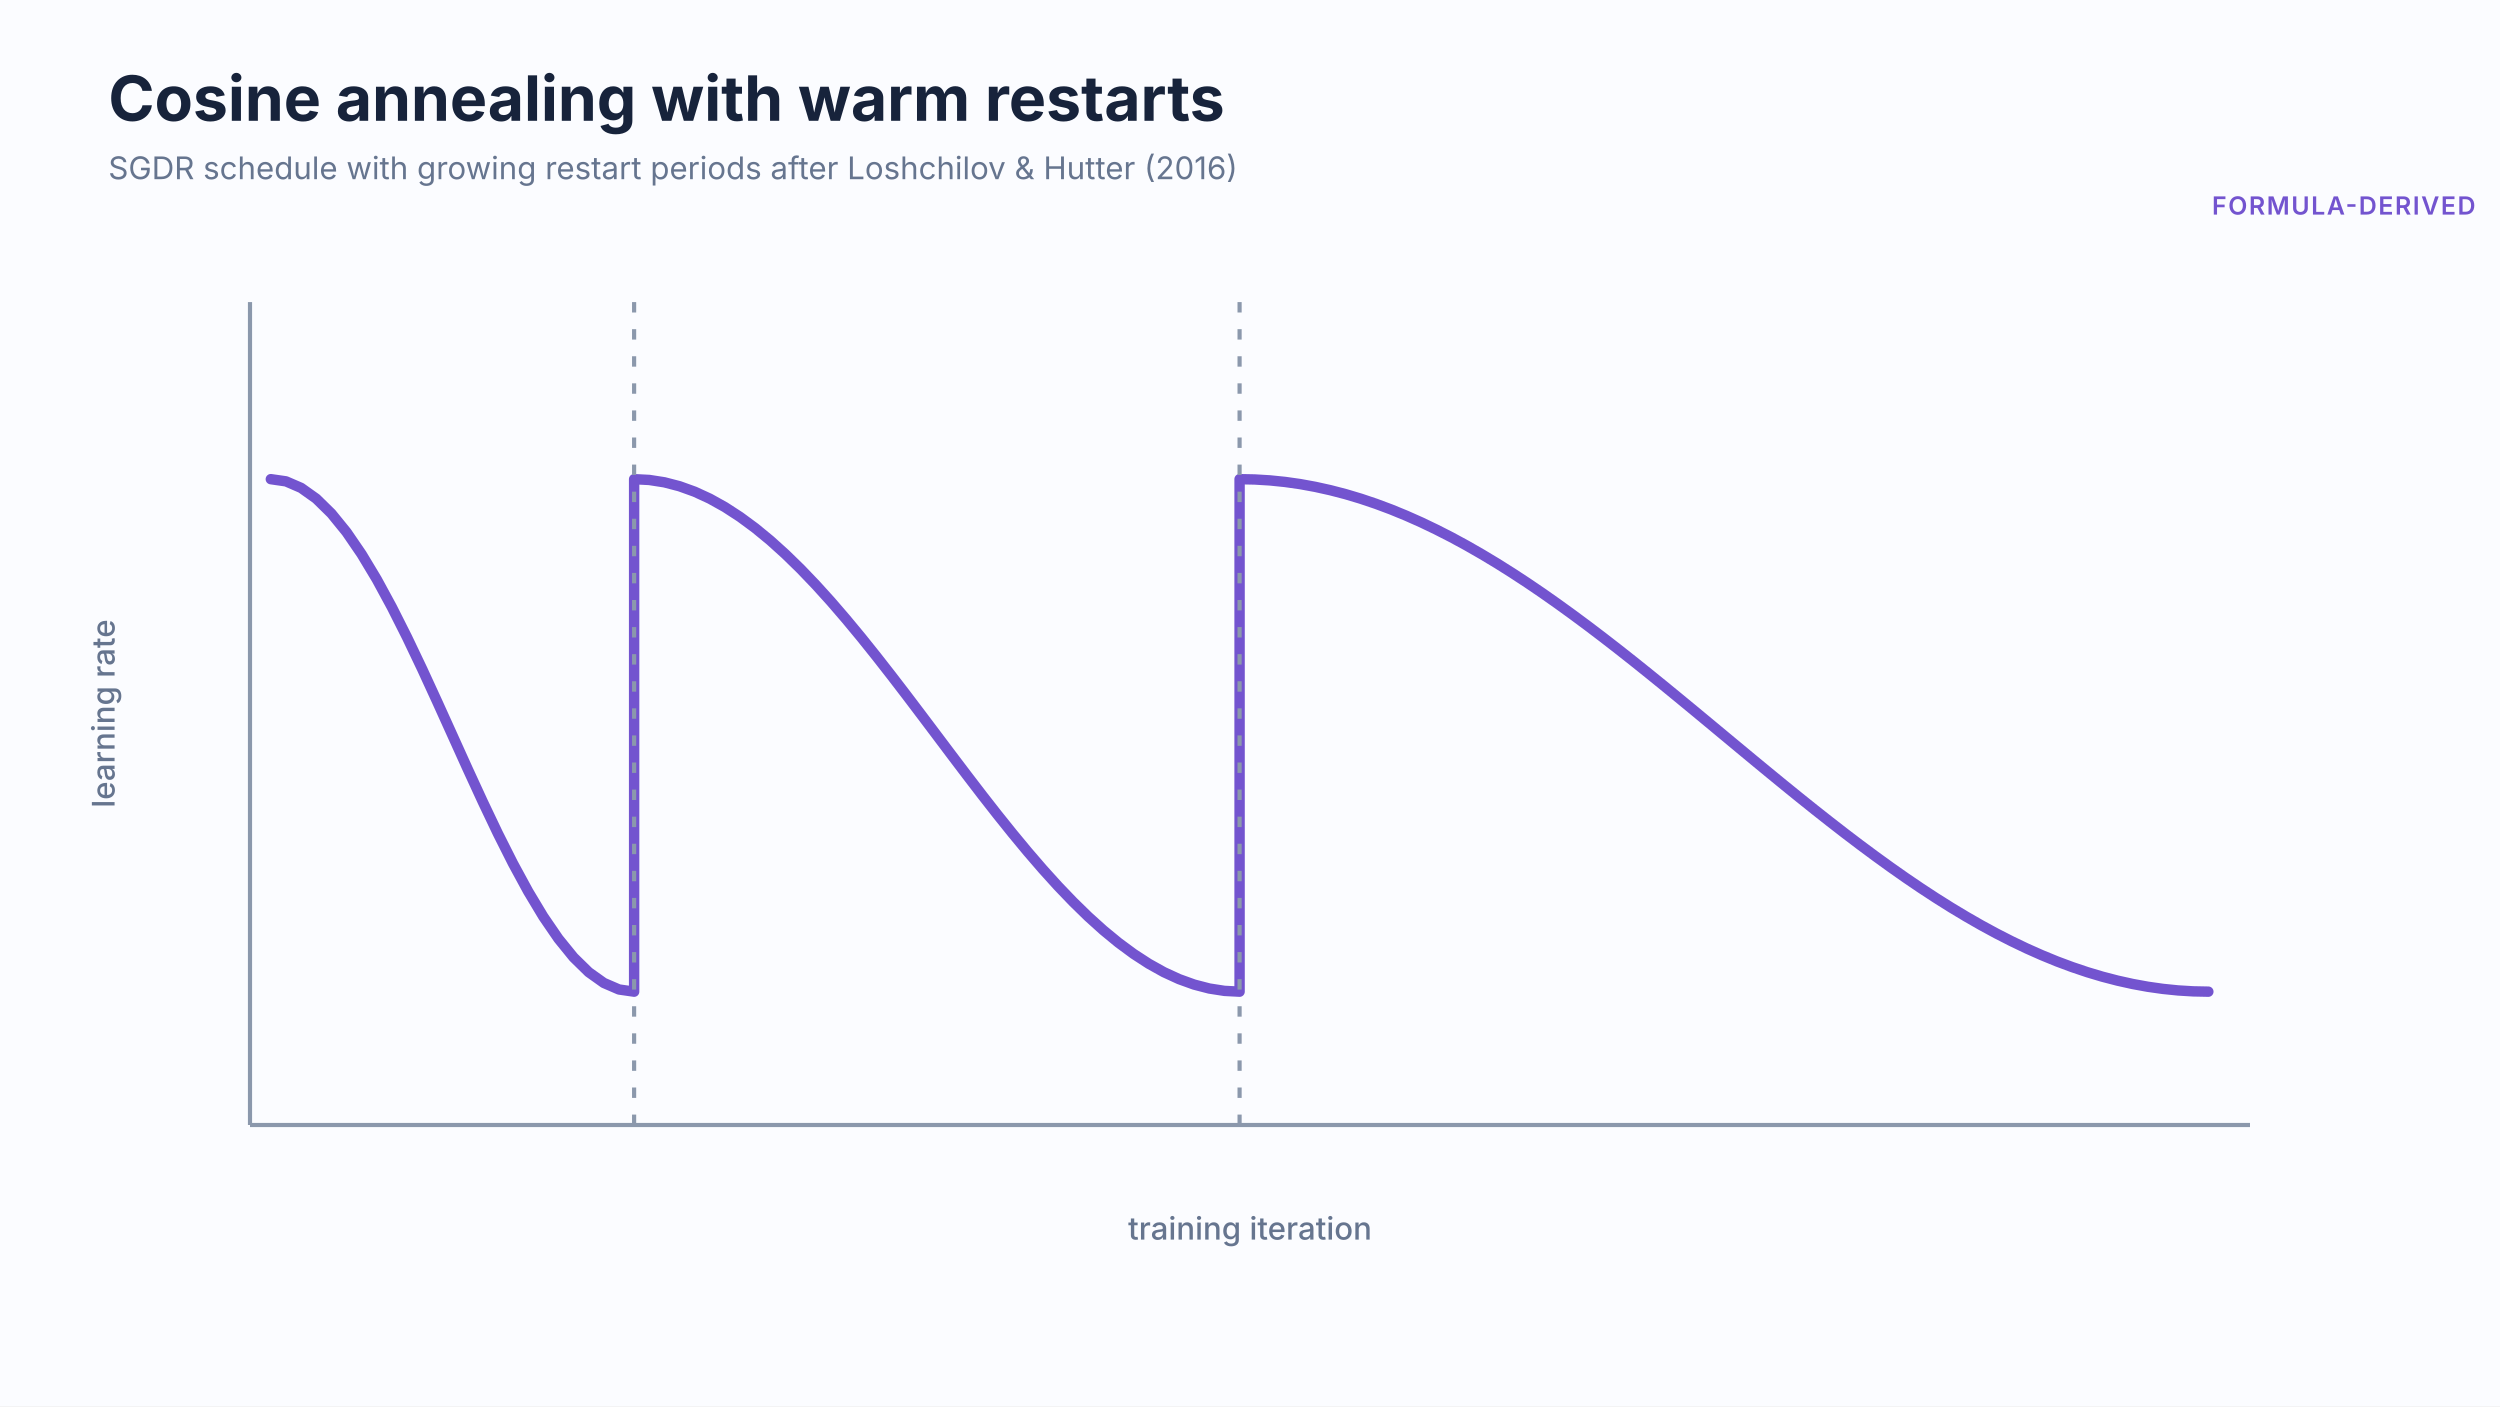
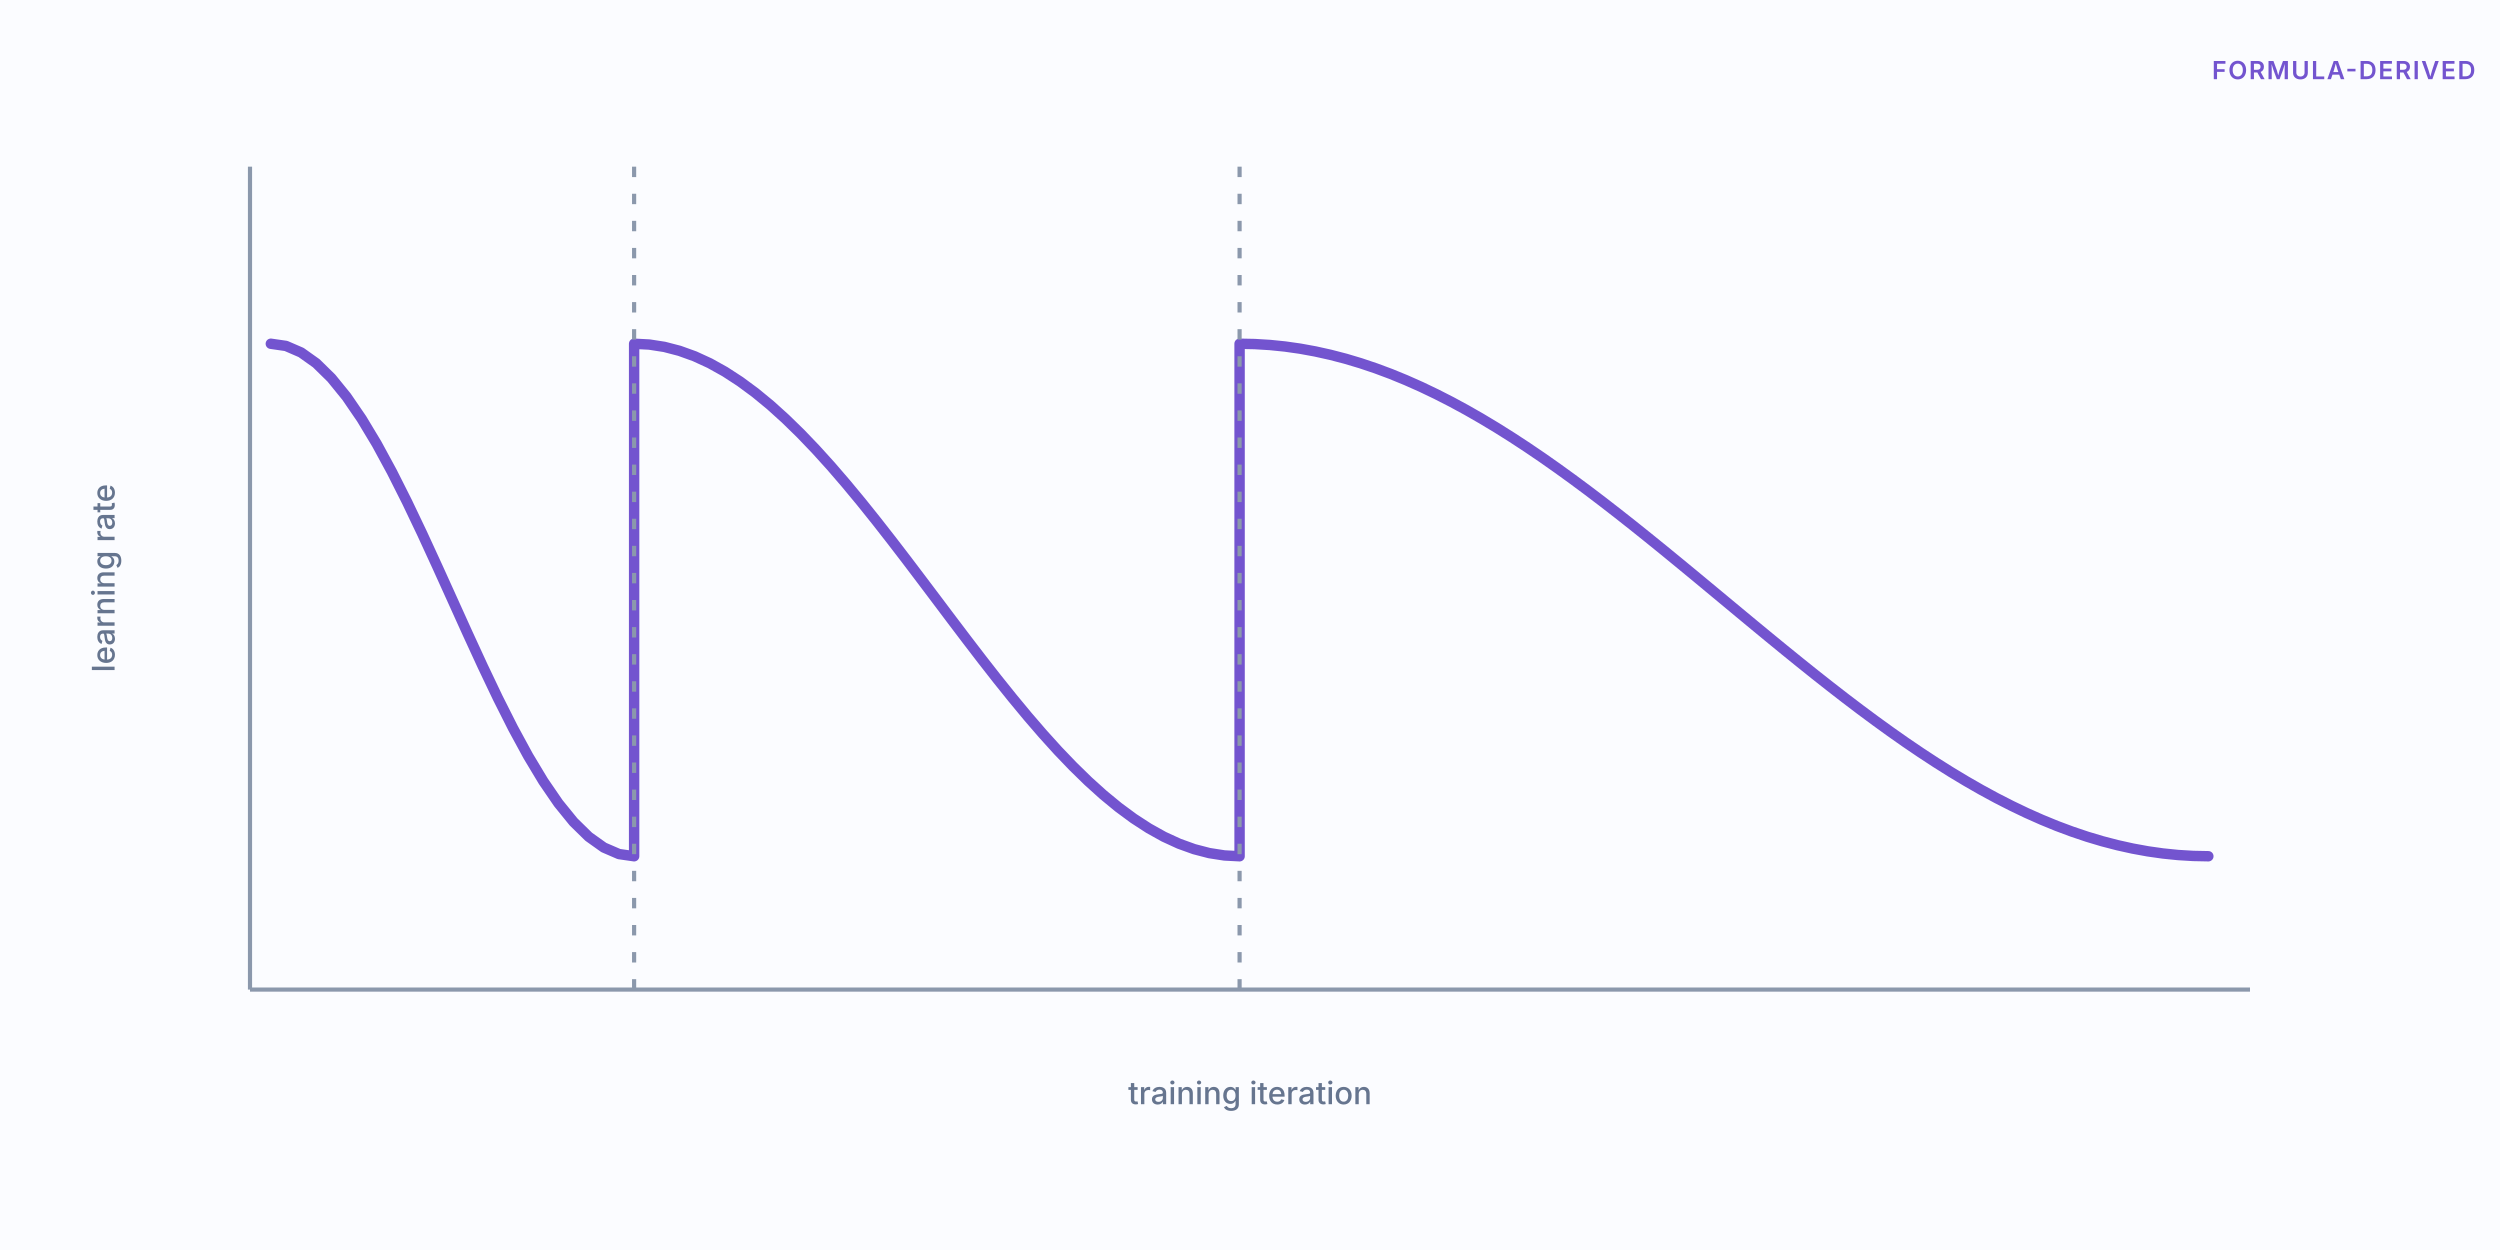
- <svg xmlns="http://www.w3.org/2000/svg" width="1200" height="675" viewBox="0 0 1200 675" role="img" aria-labelledby="svg-title svg-desc">
+ <svg xmlns="http://www.w3.org/2000/svg" width="1200" height="600" viewBox="0 0 1200 600" role="img" aria-labelledby="svg-title svg-desc">
  <defs>
    <marker id="arrow" viewBox="0 0 10 10" refX="9" refY="5" markerWidth="8" markerHeight="8" orient="auto-start-reverse">
      <path d="M0 0L10 5L0 10Z" fill="#34445f" />
    </marker>
    <marker id="arrow-blue" viewBox="0 0 10 10" refX="9" refY="5" markerWidth="8" markerHeight="8" orient="auto-start-reverse">
      <path d="M0 0L10 5L0 10Z" fill="#3972d5" />
    </marker>
    <marker id="arrow-violet" viewBox="0 0 10 10" refX="9" refY="5" markerWidth="8" markerHeight="8" orient="auto-start-reverse">
      <path d="M0 0L10 5L0 10Z" fill="#7354cf" />
    </marker>
    <linearGradient id="soft-gradient" x1="0" y1="0" x2="1" y2="1">
      <stop offset="0" stop-color="#eaf2ff" />
      <stop offset="1" stop-color="#f1edff" />
    </linearGradient>
    <style>
    .bg{fill:#fbfcff}.title{font:700 30px Inter,Arial,sans-serif;fill:#17233b}.subtitle{font:400 15px Inter,Arial,sans-serif;fill:#66758f}
    .label{font:500 19px Inter,Arial,sans-serif;fill:#263550}.strong{font-weight:700}.small{font:500 15px Inter,Arial,sans-serif}.tiny{font:500 13px Inter,Arial,sans-serif}.muted{fill:#66758f}
    .card{stroke-width:2.5}.blue{fill:#eaf2ff;stroke:#3972d5}.violet{fill:#f1edff;stroke:#7354cf}.red{fill:#fff0f0;stroke:#dc5963}.gold{fill:#fff7e6;stroke:#d3a23f}.green{fill:#eaf8f2;stroke:#38a479}.slate{fill:#f2f5f9;stroke:#72819a}.cyan{fill:#e9f9fb;stroke:#2b9aa5}
    .wire{fill:none;stroke:#34445f;stroke-width:3.5;stroke-linecap:round;stroke-linejoin:round}.wire2{fill:none;stroke:#3972d5;stroke-width:5;stroke-linecap:round;stroke-linejoin:round}.violet-line{fill:none;stroke:#7354cf;stroke-width:5;stroke-linecap:round;stroke-linejoin:round}.red-line{fill:none;stroke:#dc5963;stroke-width:5;stroke-linecap:round;stroke-linejoin:round}.green-line{fill:none;stroke:#38a479;stroke-width:5;stroke-linecap:round;stroke-linejoin:round}.dash{stroke-dasharray:10 9}
    .axis{fill:none;stroke:#8b98ac;stroke-width:2}.grid{stroke:#dce3ed;stroke-width:1.5}.node{fill:#fff;stroke:#34445f;stroke-width:3}.dot-blue{fill:#3972d5}.dot-violet{fill:#7354cf}.dot-red{fill:#dc5963}.dot-green{fill:#38a479}.paper-note{font:600 12px Inter,Arial,sans-serif;fill:#7354cf;letter-spacing:.06em}
    </style>
  </defs>
-   <rect class="bg" width="1200" height="675" />
-   <g id="figure-title">
-     <text x="52" y="58" class="title" text-anchor="start">Cosine annealing with warm restarts</text>
-     <text x="52" y="86" class="subtitle" text-anchor="start">SGDR schedule with growing restart periods after Loshchilov &amp; Hutter (2016)</text>
+   <rect class="bg" width="1200" height="600" />
+   <g id="figure-body" transform="translate(0,-65)">
+     <line x1="120" y1="540" x2="1080" y2="540" class="axis" />
+     <line x1="120" y1="540" x2="120" y2="145" class="axis" />
+     <text x="600" y="595" class="small muted" text-anchor="middle">training iteration</text>
+     <text x="55" y="342.5" class="small muted" text-anchor="middle" transform="rotate(-90 55 342.5)">learning rate</text>
+     <path d="M130.00,230.00 L137.27,231.05 L144.53,234.19 L151.80,239.36 L159.06,246.48 L166.33,255.42 L173.59,266.03 L180.86,278.12 L188.12,291.50 L195.39,305.93 L202.66,321.17 L209.92,336.95 L217.19,353.00 L224.45,369.05 L231.72,384.83 L238.98,400.07 L246.25,414.50 L253.52,427.88 L260.78,439.97 L268.05,450.58 L275.31,459.52 L282.58,466.64 L289.84,471.81 L297.11,474.95 L304.38,476.00 L304.38,230.00 L311.64,230.38 L318.91,231.51 L326.17,233.40 L333.44,236.02 L340.70,239.36 L347.97,243.41 L355.23,248.13 L362.50,253.49 L369.77,259.47 L377.03,266.03 L384.30,273.12 L391.56,280.70 L398.83,288.73 L406.09,297.16 L413.36,305.93 L420.62,314.99 L427.89,324.29 L435.16,333.76 L442.42,343.35 L449.69,353.00 L456.95,362.65 L464.22,372.24 L471.48,381.71 L478.75,391.01 L486.02,400.07 L493.28,408.84 L500.55,417.27 L507.81,425.30 L515.08,432.88 L522.34,439.97 L529.61,446.53 L536.88,452.51 L544.14,457.87 L551.41,462.59 L558.67,466.64 L565.94,469.98 L573.20,472.60 L580.47,474.49 L587.73,475.62 L595.00,476.00 L595.00,230.00 L602.27,230.15 L609.53,230.59 L616.80,231.33 L624.06,232.36 L631.33,233.69 L638.59,235.30 L645.86,237.19 L653.12,239.36 L660.39,241.81 L667.66,244.52 L674.92,247.50 L682.19,250.73 L689.45,254.21 L696.72,257.92 L703.98,261.86 L711.25,266.03 L718.52,270.40 L725.78,274.97 L733.05,279.73 L740.31,284.66 L747.58,289.77 L754.84,295.02 L762.11,300.41 L769.38,305.93 L776.64,311.56 L783.91,317.29 L791.17,323.11 L798.44,329.00 L805.70,334.95 L812.97,340.94 L820.23,346.96 L827.50,353.00 L834.77,359.04 L842.03,365.06 L849.30,371.05 L856.56,377.00 L863.83,382.89 L871.09,388.71 L878.36,394.44 L885.62,400.07 L892.89,405.59 L900.16,410.98 L907.42,416.23 L914.69,421.34 L921.95,426.27 L929.22,431.03 L936.48,435.60 L943.75,439.97 L951.02,444.14 L958.28,448.08 L965.55,451.79 L972.81,455.27 L980.08,458.50 L987.34,461.48 L994.61,464.19 L1001.88,466.64 L1009.14,468.81 L1016.41,470.70 L1023.67,472.31 L1030.94,473.64 L1038.20,474.67 L1045.47,475.41 L1052.73,475.85 L1060.00,476.00" class="violet-line" />
+     <line x1="304.375" y1="145" x2="304.375" y2="540" class="axis" stroke-dasharray="5 8" />
+     <line x1="595" y1="145" x2="595" y2="540" class="axis" stroke-dasharray="5 8" />
+     <text x="1125" y="103" class="paper-note" text-anchor="middle">FORMULA-DERIVED</text>
  </g>
-   <line x1="120" y1="540" x2="1080" y2="540" class="axis" />
-   <line x1="120" y1="540" x2="120" y2="145" class="axis" />
-   <text x="600" y="595" class="small muted" text-anchor="middle">training iteration</text>
-   <text x="55" y="342.5" class="small muted" text-anchor="middle" transform="rotate(-90 55 342.5)">learning rate</text>
-   <path d="M130.00,230.00 L137.27,231.05 L144.53,234.19 L151.80,239.36 L159.06,246.48 L166.33,255.42 L173.59,266.03 L180.86,278.12 L188.12,291.50 L195.39,305.93 L202.66,321.17 L209.92,336.95 L217.19,353.00 L224.45,369.05 L231.72,384.83 L238.98,400.07 L246.25,414.50 L253.52,427.88 L260.78,439.97 L268.05,450.58 L275.31,459.52 L282.58,466.64 L289.84,471.81 L297.11,474.95 L304.38,476.00 L304.38,230.00 L311.64,230.38 L318.91,231.51 L326.17,233.40 L333.44,236.02 L340.70,239.36 L347.97,243.41 L355.23,248.13 L362.50,253.49 L369.77,259.47 L377.03,266.03 L384.30,273.12 L391.56,280.70 L398.83,288.73 L406.09,297.16 L413.36,305.93 L420.62,314.99 L427.89,324.29 L435.16,333.76 L442.42,343.35 L449.69,353.00 L456.95,362.65 L464.22,372.24 L471.48,381.71 L478.75,391.01 L486.02,400.07 L493.28,408.84 L500.55,417.27 L507.81,425.30 L515.08,432.88 L522.34,439.97 L529.61,446.53 L536.88,452.51 L544.14,457.87 L551.41,462.59 L558.67,466.64 L565.94,469.98 L573.20,472.60 L580.47,474.49 L587.73,475.62 L595.00,476.00 L595.00,230.00 L602.27,230.15 L609.53,230.59 L616.80,231.33 L624.06,232.36 L631.33,233.69 L638.59,235.30 L645.86,237.19 L653.12,239.36 L660.39,241.81 L667.66,244.52 L674.92,247.50 L682.19,250.73 L689.45,254.21 L696.72,257.92 L703.98,261.86 L711.25,266.03 L718.52,270.40 L725.78,274.97 L733.05,279.73 L740.31,284.66 L747.58,289.77 L754.84,295.02 L762.11,300.41 L769.38,305.93 L776.64,311.56 L783.91,317.29 L791.17,323.11 L798.44,329.00 L805.70,334.95 L812.97,340.94 L820.23,346.96 L827.50,353.00 L834.77,359.04 L842.03,365.06 L849.30,371.05 L856.56,377.00 L863.83,382.89 L871.09,388.71 L878.36,394.44 L885.62,400.07 L892.89,405.59 L900.16,410.98 L907.42,416.23 L914.69,421.34 L921.95,426.27 L929.22,431.03 L936.48,435.60 L943.75,439.97 L951.02,444.14 L958.28,448.08 L965.55,451.79 L972.81,455.27 L980.08,458.50 L987.34,461.48 L994.61,464.19 L1001.88,466.64 L1009.14,468.81 L1016.41,470.70 L1023.67,472.31 L1030.94,473.64 L1038.20,474.67 L1045.47,475.41 L1052.73,475.85 L1060.00,476.00" class="violet-line" />
-   <line x1="304.375" y1="145" x2="304.375" y2="540" class="axis" stroke-dasharray="5 8" />
-   <line x1="595" y1="145" x2="595" y2="540" class="axis" stroke-dasharray="5 8" />
-   <text x="1125" y="103" class="paper-note" text-anchor="middle">FORMULA-DERIVED</text>
</svg>
